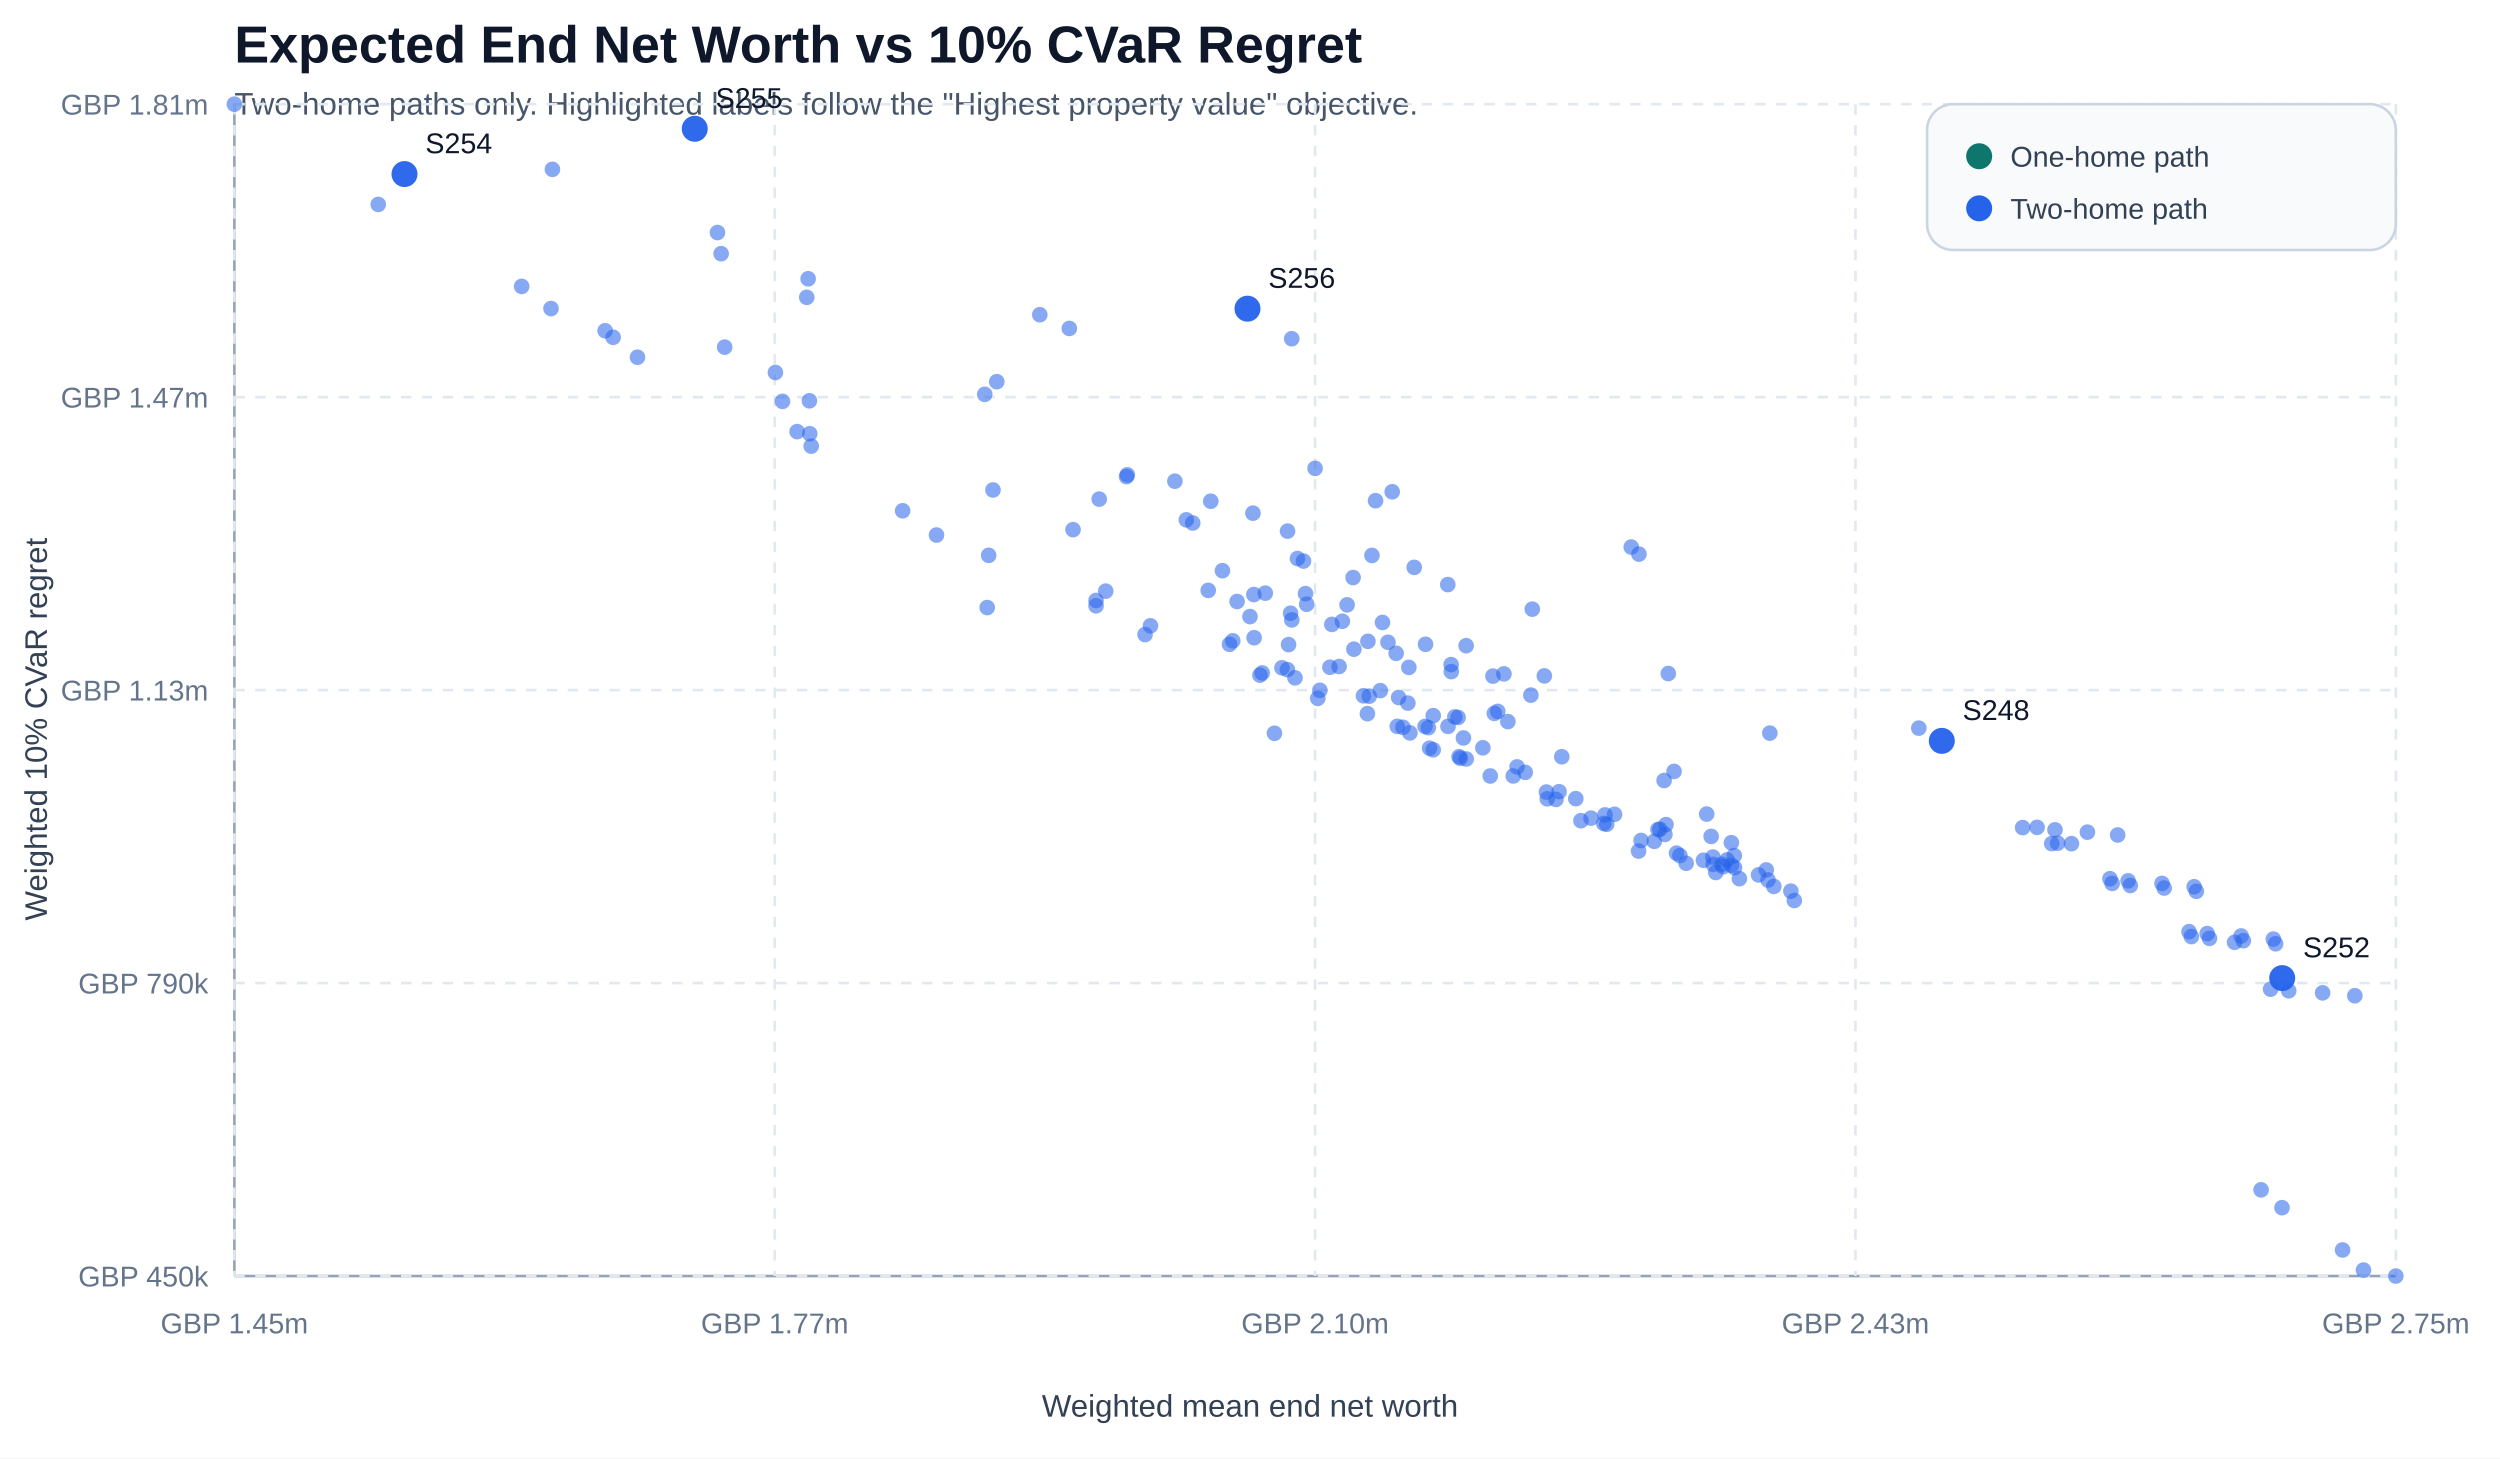
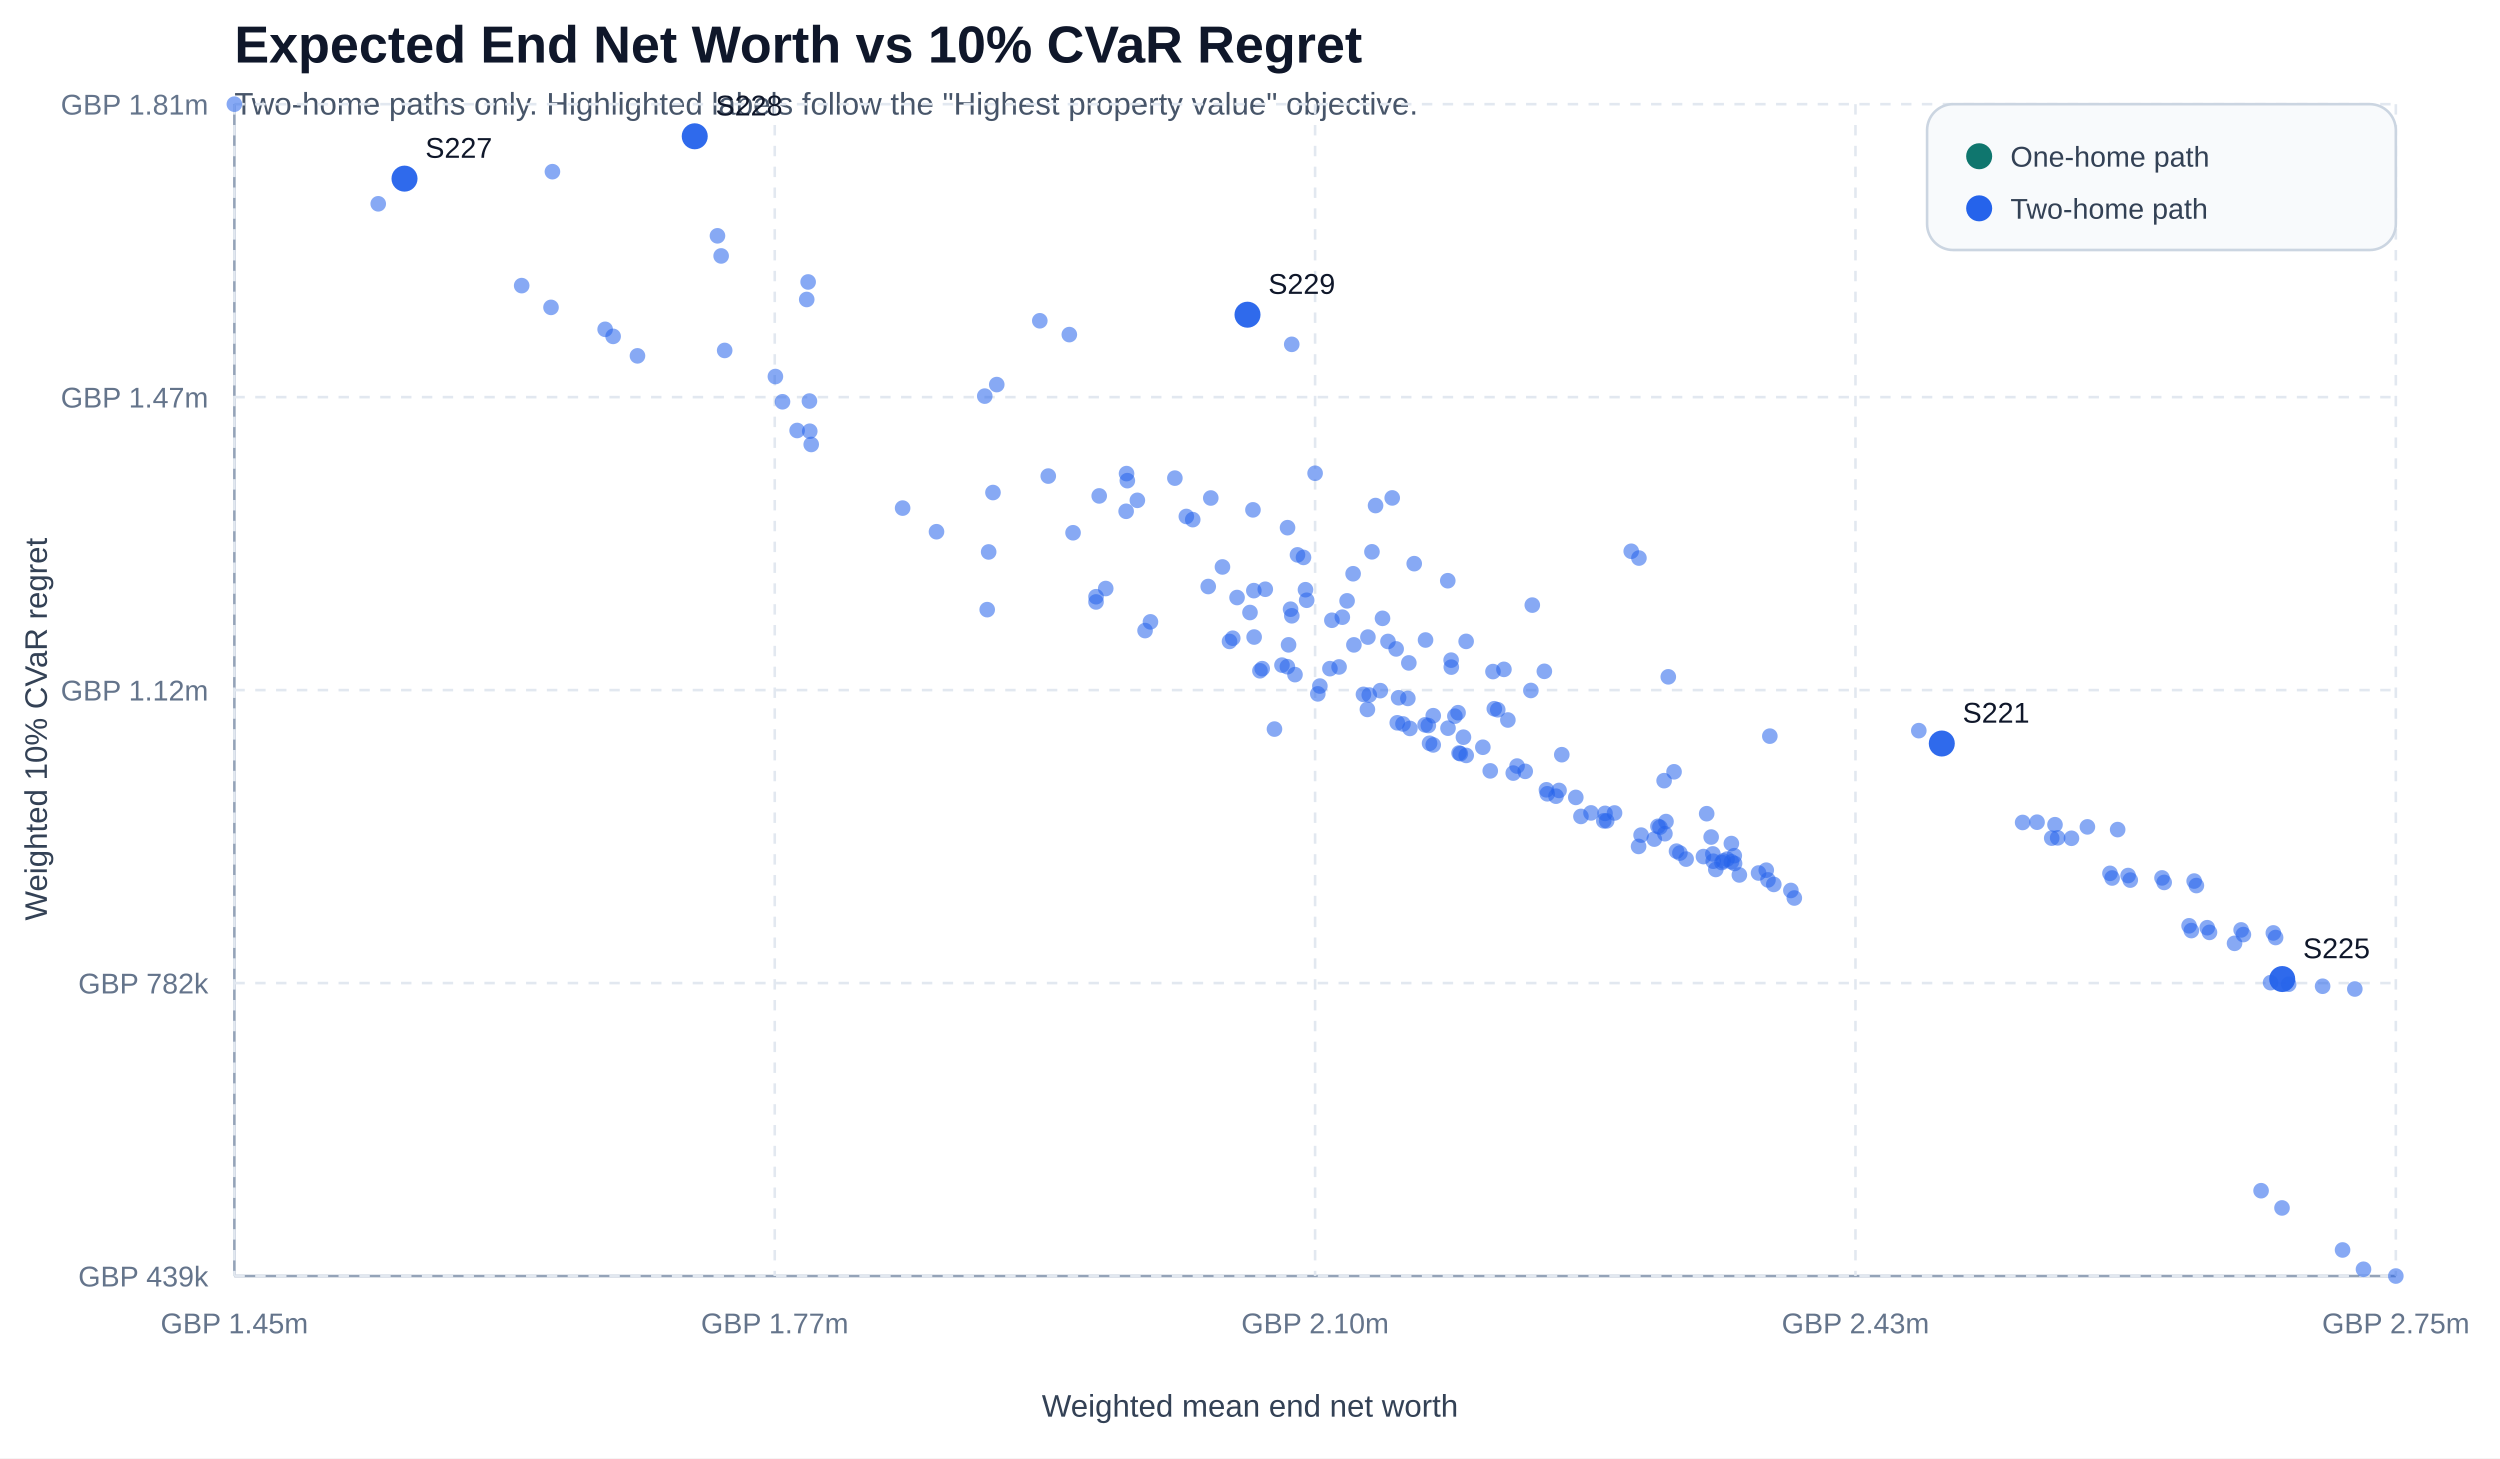
<svg xmlns="http://www.w3.org/2000/svg" width="960" height="560" viewBox="0 0 960 560">
  <rect width="960" height="560" fill="#ffffff" />
  <text x="90" y="24" font-size="20" font-family="Arial, sans-serif" font-weight="700" fill="#0f172a">Expected End Net Worth vs 10% CVaR Regret</text>
  <text x="90" y="44" font-size="12" font-family="Arial, sans-serif" fill="#475569">Two-home paths only. Highlighted labels follow the "Highest property value" objective.</text>
  <line x1="90" y1="490" x2="920" y2="490" stroke="#94a3b8" />
  <line x1="90" y1="40" x2="90" y2="490" stroke="#94a3b8" />
  <line x1="90" y1="40" x2="90" y2="490" stroke="#e2e8f0" stroke-dasharray="4 4" />
  <line x1="90" y1="490" x2="920" y2="490" stroke="#e2e8f0" stroke-dasharray="4 4" />
  <text x="90" y="512" text-anchor="middle" font-size="11" font-family="Arial, sans-serif" fill="#64748b">GBP 1.45m</text>
-   <text x="80" y="494" text-anchor="end" font-size="11" font-family="Arial, sans-serif" fill="#64748b">GBP 450k</text>
+   <text x="80" y="494" text-anchor="end" font-size="11" font-family="Arial, sans-serif" fill="#64748b">GBP 439k</text>
  <line x1="297.5" y1="40" x2="297.5" y2="490" stroke="#e2e8f0" stroke-dasharray="4 4" />
  <line x1="90" y1="377.5" x2="920" y2="377.5" stroke="#e2e8f0" stroke-dasharray="4 4" />
  <text x="297.5" y="512" text-anchor="middle" font-size="11" font-family="Arial, sans-serif" fill="#64748b">GBP 1.77m</text>
-   <text x="80" y="381.5" text-anchor="end" font-size="11" font-family="Arial, sans-serif" fill="#64748b">GBP 790k</text>
+   <text x="80" y="381.5" text-anchor="end" font-size="11" font-family="Arial, sans-serif" fill="#64748b">GBP 782k</text>
  <line x1="505" y1="40" x2="505" y2="490" stroke="#e2e8f0" stroke-dasharray="4 4" />
  <line x1="90" y1="265" x2="920" y2="265" stroke="#e2e8f0" stroke-dasharray="4 4" />
  <text x="505" y="512" text-anchor="middle" font-size="11" font-family="Arial, sans-serif" fill="#64748b">GBP 2.10m</text>
-   <text x="80" y="269" text-anchor="end" font-size="11" font-family="Arial, sans-serif" fill="#64748b">GBP 1.13m</text>
+   <text x="80" y="269" text-anchor="end" font-size="11" font-family="Arial, sans-serif" fill="#64748b">GBP 1.12m</text>
  <line x1="712.5" y1="40" x2="712.5" y2="490" stroke="#e2e8f0" stroke-dasharray="4 4" />
  <line x1="90" y1="152.5" x2="920" y2="152.5" stroke="#e2e8f0" stroke-dasharray="4 4" />
  <text x="712.5" y="512" text-anchor="middle" font-size="11" font-family="Arial, sans-serif" fill="#64748b">GBP 2.43m</text>
  <text x="80" y="156.5" text-anchor="end" font-size="11" font-family="Arial, sans-serif" fill="#64748b">GBP 1.47m</text>
  <line x1="920" y1="40" x2="920" y2="490" stroke="#e2e8f0" stroke-dasharray="4 4" />
  <line x1="90" y1="40" x2="920" y2="40" stroke="#e2e8f0" stroke-dasharray="4 4" />
  <text x="920" y="512" text-anchor="middle" font-size="11" font-family="Arial, sans-serif" fill="#64748b">GBP 2.75m</text>
  <text x="80" y="44" text-anchor="end" font-size="11" font-family="Arial, sans-serif" fill="#64748b">GBP 1.81m</text>
  <polyline points="920,490" fill="none" stroke="#0f766e" stroke-width="2.5" />
-   <circle cx="548.948" cy="287.307" r="3" fill="#2563eb" opacity="0.55" />
-   <circle cx="483.819" cy="259.259" r="3" fill="#2563eb" opacity="0.55" />
-   <circle cx="506.037" cy="268.173" r="3" fill="#2563eb" opacity="0.55" />
-   <circle cx="560.278" cy="290.574" r="3" fill="#2563eb" opacity="0.55" />
-   <circle cx="536.544" cy="278.919" r="3" fill="#2563eb" opacity="0.55" />
-   <circle cx="647.477" cy="331.497" r="3" fill="#2563eb" opacity="0.55" />
-   <circle cx="573.304" cy="259.629" r="3" fill="#2563eb" opacity="0.55" />
-   <circle cx="441.774" cy="240.305" r="3" fill="#2563eb" opacity="0.55" />
-   <circle cx="629.215" cy="326.806" r="3" fill="#2563eb" opacity="0.55" />
-   <circle cx="484.683" cy="258.403" r="3" fill="#2563eb" opacity="0.55" />
-   <circle cx="597.499" cy="306.978" r="3" fill="#2563eb" opacity="0.55" />
-   <circle cx="610.951" cy="314.172" r="3" fill="#2563eb" opacity="0.55" />
-   <circle cx="658.864" cy="335.033" r="3" fill="#2563eb" opacity="0.55" />
-   <circle cx="562.998" cy="247.95" r="3" fill="#2563eb" opacity="0.55" />
-   <circle cx="420.878" cy="232.622" r="3" fill="#2563eb" opacity="0.55" />
-   <circle cx="557.295" cy="257.907" r="3" fill="#2563eb" opacity="0.55" />
-   <circle cx="538.747" cy="279.275" r="3" fill="#2563eb" opacity="0.55" />
-   <circle cx="572.257" cy="297.981" r="3" fill="#2563eb" opacity="0.55" />
-   <circle cx="639.746" cy="316.64" r="3" fill="#2563eb" opacity="0.55" />
-   <circle cx="557.234" cy="255.202" r="3" fill="#2563eb" opacity="0.55" />
-   <circle cx="594.155" cy="306.743" r="3" fill="#2563eb" opacity="0.55" />
-   <circle cx="645.08" cy="328.547" r="3" fill="#2563eb" opacity="0.55" />
-   <circle cx="635.24" cy="323.067" r="3" fill="#2563eb" opacity="0.55" />
-   <circle cx="581.093" cy="297.969" r="3" fill="#2563eb" opacity="0.55" />
-   <circle cx="547.227" cy="278.933" r="3" fill="#2563eb" opacity="0.55" />
-   <circle cx="523.568" cy="267.195" r="3" fill="#2563eb" opacity="0.55" />
-   <circle cx="616.971" cy="316.526" r="3" fill="#2563eb" opacity="0.55" />
-   <circle cx="547.403" cy="247.413" r="3" fill="#2563eb" opacity="0.55" />
-   <circle cx="607.08" cy="315.146" r="3" fill="#2563eb" opacity="0.55" />
-   <circle cx="598.677" cy="304.01" r="3" fill="#2563eb" opacity="0.55" />
-   <circle cx="494.348" cy="257.138" r="3" fill="#2563eb" opacity="0.55" />
-   <circle cx="615.855" cy="316.222" r="3" fill="#2563eb" opacity="0.55" />
-   <circle cx="585.686" cy="296.582" r="3" fill="#2563eb" opacity="0.55" />
-   <circle cx="541.406" cy="281.431" r="3" fill="#2563eb" opacity="0.55" />
-   <circle cx="561.961" cy="283.378" r="3" fill="#2563eb" opacity="0.55" />
-   <circle cx="550.353" cy="287.926" r="3" fill="#2563eb" opacity="0.55" />
-   <circle cx="667.917" cy="337.403" r="3" fill="#2563eb" opacity="0.55" />
-   <circle cx="540.991" cy="256.274" r="3" fill="#2563eb" opacity="0.55" />
-   <circle cx="536.123" cy="250.864" r="3" fill="#2563eb" opacity="0.55" />
-   <circle cx="619.985" cy="312.706" r="3" fill="#2563eb" opacity="0.55" />
-   <circle cx="530.882" cy="239.033" r="3" fill="#2563eb" opacity="0.55" />
-   <circle cx="654.128" cy="330.338" r="3" fill="#2563eb" opacity="0.55" />
-   <circle cx="472.132" cy="247.413" r="3" fill="#2563eb" opacity="0.55" />
-   <circle cx="517.278" cy="232.266" r="3" fill="#2563eb" opacity="0.55" />
-   <circle cx="689.018" cy="345.784" r="3" fill="#2563eb" opacity="0.55" />
-   <circle cx="630.179" cy="322.756" r="3" fill="#2563eb" opacity="0.55" />
-   <circle cx="582.558" cy="294.483" r="3" fill="#2563eb" opacity="0.55" />
-   <circle cx="525.795" cy="267.325" r="3" fill="#2563eb" opacity="0.55" />
-   <circle cx="616.338" cy="312.933" r="3" fill="#2563eb" opacity="0.55" />
-   <circle cx="540.614" cy="269.986" r="3" fill="#2563eb" opacity="0.55" />
-   <circle cx="525.278" cy="246.27" r="3" fill="#2563eb" opacity="0.55" />
-   <circle cx="506.828" cy="265.068" r="3" fill="#2563eb" opacity="0.55" />
-   <circle cx="511.439" cy="239.77" r="3" fill="#2563eb" opacity="0.55" />
-   <circle cx="605.105" cy="306.682" r="3" fill="#2563eb" opacity="0.55" />
-   <circle cx="661.717" cy="332.794" r="3" fill="#2563eb" opacity="0.55" />
-   <circle cx="560.763" cy="291.167" r="3" fill="#2563eb" opacity="0.55" />
-   <circle cx="496.055" cy="238.049" r="3" fill="#2563eb" opacity="0.55" />
-   <circle cx="473.375" cy="246.078" r="3" fill="#2563eb" opacity="0.55" />
-   <circle cx="657.869" cy="331.93" r="3" fill="#2563eb" opacity="0.55" />
-   <circle cx="664.874" cy="332.277" r="3" fill="#2563eb" opacity="0.55" />
-   <circle cx="420.879" cy="230.565" r="3" fill="#2563eb" opacity="0.55" />
-   <circle cx="643.78" cy="327.597" r="3" fill="#2563eb" opacity="0.55" />
-   <circle cx="593.834" cy="304.141" r="3" fill="#2563eb" opacity="0.55" />
-   <circle cx="569.41" cy="287.16" r="3" fill="#2563eb" opacity="0.55" />
-   <circle cx="657.736" cy="329.112" r="3" fill="#2563eb" opacity="0.55" />
-   <circle cx="525.082" cy="274.048" r="3" fill="#2563eb" opacity="0.55" />
-   <circle cx="587.854" cy="266.93" r="3" fill="#2563eb" opacity="0.55" />
-   <circle cx="599.722" cy="290.592" r="3" fill="#2563eb" opacity="0.55" />
-   <circle cx="492.278" cy="256.429" r="3" fill="#2563eb" opacity="0.55" />
-   <circle cx="593.03" cy="259.534" r="3" fill="#2563eb" opacity="0.55" />
-   <circle cx="573.814" cy="273.948" r="3" fill="#2563eb" opacity="0.55" />
-   <circle cx="497.277" cy="260.281" r="3" fill="#2563eb" opacity="0.55" />
-   <circle cx="515.452" cy="238.568" r="3" fill="#2563eb" opacity="0.55" />
-   <circle cx="681.139" cy="340.381" r="3" fill="#2563eb" opacity="0.55" />
-   <circle cx="559.901" cy="275.499" r="3" fill="#2563eb" opacity="0.55" />
-   <circle cx="577.509" cy="258.764" r="3" fill="#2563eb" opacity="0.55" />
-   <circle cx="575.135" cy="273.167" r="3" fill="#2563eb" opacity="0.55" />
-   <circle cx="661.206" cy="331.886" r="3" fill="#2563eb" opacity="0.55" />
-   <circle cx="481.587" cy="244.889" r="3" fill="#2563eb" opacity="0.55" />
-   <circle cx="548.478" cy="279.411" r="3" fill="#2563eb" opacity="0.55" />
-   <circle cx="636.646" cy="318.522" r="3" fill="#2563eb" opacity="0.55" />
-   <circle cx="501.764" cy="232.029" r="3" fill="#2563eb" opacity="0.55" />
-   <circle cx="655.364" cy="312.598" r="3" fill="#2563eb" opacity="0.55" />
-   <circle cx="675.289" cy="335.958" r="3" fill="#2563eb" opacity="0.55" />
-   <circle cx="519.898" cy="249.292" r="3" fill="#2563eb" opacity="0.55" />
+   <circle cx="548.948" cy="285.415" r="3" fill="#2563eb" opacity="0.55" />
+   <circle cx="483.819" cy="257.584" r="3" fill="#2563eb" opacity="0.55" />
+   <circle cx="506.037" cy="266.446" r="3" fill="#2563eb" opacity="0.55" />
+   <circle cx="560.278" cy="289.164" r="3" fill="#2563eb" opacity="0.55" />
+   <circle cx="536.544" cy="277.553" r="3" fill="#2563eb" opacity="0.55" />
+   <circle cx="647.477" cy="329.896" r="3" fill="#2563eb" opacity="0.55" />
+   <circle cx="441.774" cy="238.793" r="3" fill="#2563eb" opacity="0.55" />
+   <circle cx="573.304" cy="257.886" r="3" fill="#2563eb" opacity="0.55" />
+   <circle cx="629.215" cy="325.03" r="3" fill="#2563eb" opacity="0.55" />
+   <circle cx="484.683" cy="256.763" r="3" fill="#2563eb" opacity="0.55" />
+   <circle cx="597.499" cy="305.733" r="3" fill="#2563eb" opacity="0.55" />
+   <circle cx="610.951" cy="312.157" r="3" fill="#2563eb" opacity="0.55" />
+   <circle cx="658.864" cy="333.877" r="3" fill="#2563eb" opacity="0.55" />
+   <circle cx="562.998" cy="246.292" r="3" fill="#2563eb" opacity="0.55" />
+   <circle cx="420.878" cy="231.15" r="3" fill="#2563eb" opacity="0.55" />
+   <circle cx="557.295" cy="256.173" r="3" fill="#2563eb" opacity="0.55" />
+   <circle cx="538.747" cy="277.993" r="3" fill="#2563eb" opacity="0.55" />
+   <circle cx="572.257" cy="296.018" r="3" fill="#2563eb" opacity="0.55" />
+   <circle cx="639.746" cy="315.482" r="3" fill="#2563eb" opacity="0.55" />
+   <circle cx="557.234" cy="253.497" r="3" fill="#2563eb" opacity="0.55" />
+   <circle cx="594.155" cy="304.814" r="3" fill="#2563eb" opacity="0.55" />
+   <circle cx="645.08" cy="327.574" r="3" fill="#2563eb" opacity="0.55" />
+   <circle cx="635.24" cy="322.22" r="3" fill="#2563eb" opacity="0.55" />
+   <circle cx="581.093" cy="296.868" r="3" fill="#2563eb" opacity="0.55" />
+   <circle cx="547.227" cy="278.343" r="3" fill="#2563eb" opacity="0.55" />
+   <circle cx="523.568" cy="266.64" r="3" fill="#2563eb" opacity="0.55" />
+   <circle cx="616.971" cy="315.213" r="3" fill="#2563eb" opacity="0.55" />
+   <circle cx="547.403" cy="245.765" r="3" fill="#2563eb" opacity="0.55" />
+   <circle cx="607.08" cy="313.507" r="3" fill="#2563eb" opacity="0.55" />
+   <circle cx="598.677" cy="303.532" r="3" fill="#2563eb" opacity="0.55" />
+   <circle cx="494.348" cy="256.014" r="3" fill="#2563eb" opacity="0.55" />
+   <circle cx="615.855" cy="315.202" r="3" fill="#2563eb" opacity="0.55" />
+   <circle cx="585.686" cy="296.196" r="3" fill="#2563eb" opacity="0.55" />
+   <circle cx="561.961" cy="283.082" r="3" fill="#2563eb" opacity="0.55" />
+   <circle cx="541.406" cy="279.715" r="3" fill="#2563eb" opacity="0.55" />
+   <circle cx="550.353" cy="286.052" r="3" fill="#2563eb" opacity="0.55" />
+   <circle cx="667.917" cy="335.982" r="3" fill="#2563eb" opacity="0.55" />
+   <circle cx="619.985" cy="312.181" r="3" fill="#2563eb" opacity="0.55" />
+   <circle cx="540.991" cy="254.559" r="3" fill="#2563eb" opacity="0.55" />
+   <circle cx="536.123" cy="249.184" r="3" fill="#2563eb" opacity="0.55" />
+   <circle cx="530.882" cy="237.443" r="3" fill="#2563eb" opacity="0.55" />
+   <circle cx="654.128" cy="328.925" r="3" fill="#2563eb" opacity="0.55" />
+   <circle cx="472.132" cy="246.303" r="3" fill="#2563eb" opacity="0.55" />
+   <circle cx="517.278" cy="230.728" r="3" fill="#2563eb" opacity="0.55" />
+   <circle cx="582.558" cy="294.166" r="3" fill="#2563eb" opacity="0.55" />
+   <circle cx="525.795" cy="266.894" r="3" fill="#2563eb" opacity="0.55" />
+   <circle cx="689.018" cy="344.838" r="3" fill="#2563eb" opacity="0.55" />
+   <circle cx="630.179" cy="320.685" r="3" fill="#2563eb" opacity="0.55" />
+   <circle cx="616.338" cy="312.333" r="3" fill="#2563eb" opacity="0.55" />
+   <circle cx="540.614" cy="268.191" r="3" fill="#2563eb" opacity="0.55" />
+   <circle cx="525.278" cy="244.641" r="3" fill="#2563eb" opacity="0.55" />
+   <circle cx="506.828" cy="263.449" r="3" fill="#2563eb" opacity="0.55" />
+   <circle cx="605.105" cy="306.202" r="3" fill="#2563eb" opacity="0.55" />
+   <circle cx="511.439" cy="238.181" r="3" fill="#2563eb" opacity="0.55" />
+   <circle cx="661.717" cy="330.586" r="3" fill="#2563eb" opacity="0.55" />
+   <circle cx="560.763" cy="289.418" r="3" fill="#2563eb" opacity="0.55" />
+   <circle cx="496.055" cy="236.467" r="3" fill="#2563eb" opacity="0.55" />
+   <circle cx="473.375" cy="245.078" r="3" fill="#2563eb" opacity="0.55" />
+   <circle cx="657.869" cy="330.706" r="3" fill="#2563eb" opacity="0.55" />
+   <circle cx="664.874" cy="330.934" r="3" fill="#2563eb" opacity="0.55" />
+   <circle cx="643.78" cy="326.843" r="3" fill="#2563eb" opacity="0.55" />
+   <circle cx="420.879" cy="229.136" r="3" fill="#2563eb" opacity="0.55" />
+   <circle cx="569.41" cy="286.943" r="3" fill="#2563eb" opacity="0.55" />
+   <circle cx="593.834" cy="303.283" r="3" fill="#2563eb" opacity="0.55" />
+   <circle cx="657.736" cy="327.906" r="3" fill="#2563eb" opacity="0.55" />
+   <circle cx="525.082" cy="272.42" r="3" fill="#2563eb" opacity="0.55" />
+   <circle cx="587.854" cy="265.142" r="3" fill="#2563eb" opacity="0.55" />
+   <circle cx="599.722" cy="289.803" r="3" fill="#2563eb" opacity="0.55" />
+   <circle cx="492.278" cy="255.403" r="3" fill="#2563eb" opacity="0.55" />
+   <circle cx="593.03" cy="257.788" r="3" fill="#2563eb" opacity="0.55" />
+   <circle cx="573.814" cy="272.155" r="3" fill="#2563eb" opacity="0.55" />
+   <circle cx="497.277" cy="259.056" r="3" fill="#2563eb" opacity="0.55" />
+   <circle cx="681.139" cy="339.621" r="3" fill="#2563eb" opacity="0.55" />
+   <circle cx="515.452" cy="236.995" r="3" fill="#2563eb" opacity="0.55" />
+   <circle cx="559.901" cy="273.676" r="3" fill="#2563eb" opacity="0.55" />
+   <circle cx="575.135" cy="272.55" r="3" fill="#2563eb" opacity="0.55" />
+   <circle cx="481.587" cy="244.621" r="3" fill="#2563eb" opacity="0.55" />
+   <circle cx="661.206" cy="331.213" r="3" fill="#2563eb" opacity="0.55" />
+   <circle cx="577.509" cy="257.035" r="3" fill="#2563eb" opacity="0.55" />
+   <circle cx="548.478" cy="278.603" r="3" fill="#2563eb" opacity="0.55" />
+   <circle cx="636.646" cy="317.303" r="3" fill="#2563eb" opacity="0.55" />
+   <circle cx="655.364" cy="312.46" r="3" fill="#2563eb" opacity="0.55" />
+   <circle cx="501.764" cy="230.498" r="3" fill="#2563eb" opacity="0.55" />
+   <circle cx="675.289" cy="335.236" r="3" fill="#2563eb" opacity="0.55" />
+   <circle cx="519.898" cy="247.633" r="3" fill="#2563eb" opacity="0.55" />
  <circle cx="920" cy="490" r="3" fill="#2563eb" opacity="0.55" />
-   <circle cx="666.078" cy="333.184" r="3" fill="#2563eb" opacity="0.55" />
-   <circle cx="501.299" cy="227.953" r="3" fill="#2563eb" opacity="0.55" />
-   <circle cx="543.06" cy="217.873" r="3" fill="#2563eb" opacity="0.55" />
-   <circle cx="907.579" cy="487.71" r="3" fill="#2563eb" opacity="0.55" />
-   <circle cx="563.026" cy="291.444" r="3" fill="#2563eb" opacity="0.55" />
-   <circle cx="665.966" cy="328.544" r="3" fill="#2563eb" opacity="0.55" />
-   <circle cx="639.327" cy="320.419" r="3" fill="#2563eb" opacity="0.55" />
-   <circle cx="530.039" cy="265.198" r="3" fill="#2563eb" opacity="0.55" />
-   <circle cx="424.601" cy="226.998" r="3" fill="#2563eb" opacity="0.55" />
-   <circle cx="495.575" cy="235.485" r="3" fill="#2563eb" opacity="0.55" />
-   <circle cx="479.996" cy="236.771" r="3" fill="#2563eb" opacity="0.55" />
-   <circle cx="899.545" cy="479.994" r="3" fill="#2563eb" opacity="0.55" />
-   <circle cx="678.246" cy="334.051" r="3" fill="#2563eb" opacity="0.55" />
-   <circle cx="359.614" cy="205.456" r="3" fill="#2563eb" opacity="0.55" />
-   <circle cx="579.023" cy="277.092" r="3" fill="#2563eb" opacity="0.55" />
-   <circle cx="642.835" cy="296.224" r="3" fill="#2563eb" opacity="0.55" />
-   <circle cx="637.413" cy="318.457" r="3" fill="#2563eb" opacity="0.55" />
-   <circle cx="379.644" cy="213.258" r="3" fill="#2563eb" opacity="0.55" />
-   <circle cx="519.594" cy="221.778" r="3" fill="#2563eb" opacity="0.55" />
-   <circle cx="687.695" cy="342.195" r="3" fill="#2563eb" opacity="0.55" />
-   <circle cx="555.944" cy="224.473" r="3" fill="#2563eb" opacity="0.55" />
-   <circle cx="550.366" cy="274.808" r="3" fill="#2563eb" opacity="0.55" />
-   <circle cx="663.211" cy="330.19" r="3" fill="#2563eb" opacity="0.55" />
-   <circle cx="475.028" cy="230.975" r="3" fill="#2563eb" opacity="0.55" />
-   <circle cx="639.023" cy="299.706" r="3" fill="#2563eb" opacity="0.55" />
-   <circle cx="588.4" cy="233.914" r="3" fill="#2563eb" opacity="0.55" />
-   <circle cx="657.083" cy="321.18" r="3" fill="#2563eb" opacity="0.55" />
-   <circle cx="876.291" cy="463.748" r="3" fill="#2563eb" opacity="0.55" />
-   <circle cx="526.828" cy="213.289" r="3" fill="#2563eb" opacity="0.55" />
-   <circle cx="494.806" cy="247.53" r="3" fill="#2563eb" opacity="0.55" />
-   <circle cx="500.543" cy="215.453" r="3" fill="#2563eb" opacity="0.55" />
-   <circle cx="485.869" cy="227.765" r="3" fill="#2563eb" opacity="0.55" />
-   <circle cx="514.207" cy="255.944" r="3" fill="#2563eb" opacity="0.55" />
-   <circle cx="868.256" cy="456.893" r="3" fill="#2563eb" opacity="0.55" />
-   <circle cx="678.907" cy="337.895" r="3" fill="#2563eb" opacity="0.55" />
-   <circle cx="537.065" cy="267.843" r="3" fill="#2563eb" opacity="0.55" />
-   <circle cx="558.667" cy="275.278" r="3" fill="#2563eb" opacity="0.55" />
-   <circle cx="664.845" cy="323.592" r="3" fill="#2563eb" opacity="0.55" />
-   <circle cx="532.982" cy="246.636" r="3" fill="#2563eb" opacity="0.55" />
-   <circle cx="481.474" cy="228.309" r="3" fill="#2563eb" opacity="0.55" />
-   <circle cx="498.235" cy="214.471" r="3" fill="#2563eb" opacity="0.55" />
-   <circle cx="469.42" cy="219.146" r="3" fill="#2563eb" opacity="0.55" />
-   <circle cx="463.96" cy="226.704" r="3" fill="#2563eb" opacity="0.55" />
-   <circle cx="904.251" cy="382.362" r="3" fill="#2563eb" opacity="0.55" />
-   <circle cx="891.881" cy="381.26" r="3" fill="#2563eb" opacity="0.55" />
-   <circle cx="878.859" cy="380.452" r="3" fill="#2563eb" opacity="0.55" />
-   <circle cx="494.413" cy="203.945" r="3" fill="#2563eb" opacity="0.55" />
-   <circle cx="871.896" cy="379.851" r="3" fill="#2563eb" opacity="0.55" />
-   <circle cx="876.37" cy="375.593" r="5" fill="#2563eb" opacity="0.95" />
-   <text x="884.37" y="367.593" font-size="11" font-family="Arial, sans-serif" fill="#0f172a">S252</text>
-   <circle cx="873.832" cy="362.41" r="3" fill="#2563eb" opacity="0.55" />
-   <circle cx="872.962" cy="360.617" r="3" fill="#2563eb" opacity="0.55" />
-   <circle cx="861.462" cy="361.223" r="3" fill="#2563eb" opacity="0.55" />
-   <circle cx="858.065" cy="361.854" r="3" fill="#2563eb" opacity="0.55" />
-   <circle cx="860.592" cy="359.405" r="3" fill="#2563eb" opacity="0.55" />
-   <circle cx="848.44" cy="360.338" r="3" fill="#2563eb" opacity="0.55" />
-   <circle cx="847.57" cy="358.497" r="3" fill="#2563eb" opacity="0.55" />
-   <circle cx="841.477" cy="359.65" r="3" fill="#2563eb" opacity="0.55" />
-   <circle cx="840.608" cy="357.774" r="3" fill="#2563eb" opacity="0.55" />
-   <circle cx="458.008" cy="200.837" r="3" fill="#2563eb" opacity="0.55" />
-   <circle cx="843.412" cy="342.261" r="3" fill="#2563eb" opacity="0.55" />
-   <circle cx="481.137" cy="197.053" r="3" fill="#2563eb" opacity="0.55" />
-   <circle cx="842.559" cy="340.507" r="3" fill="#2563eb" opacity="0.55" />
-   <circle cx="831.043" cy="340.99" r="3" fill="#2563eb" opacity="0.55" />
-   <circle cx="830.212" cy="339.225" r="3" fill="#2563eb" opacity="0.55" />
-   <circle cx="818.02" cy="340.026" r="3" fill="#2563eb" opacity="0.55" />
-   <circle cx="817.193" cy="338.241" r="3" fill="#2563eb" opacity="0.55" />
-   <circle cx="811.058" cy="339.234" r="3" fill="#2563eb" opacity="0.55" />
-   <circle cx="810.231" cy="337.415" r="3" fill="#2563eb" opacity="0.55" />
-   <circle cx="813.179" cy="320.633" r="3" fill="#2563eb" opacity="0.55" />
-   <circle cx="795.443" cy="323.956" r="3" fill="#2563eb" opacity="0.55" />
-   <circle cx="790.142" cy="323.778" r="3" fill="#2563eb" opacity="0.55" />
-   <circle cx="787.86" cy="323.939" r="3" fill="#2563eb" opacity="0.55" />
-   <circle cx="801.564" cy="319.547" r="3" fill="#2563eb" opacity="0.55" />
-   <circle cx="789.117" cy="318.656" r="3" fill="#2563eb" opacity="0.55" />
-   <circle cx="455.556" cy="199.611" r="3" fill="#2563eb" opacity="0.55" />
-   <circle cx="782.229" cy="317.701" r="3" fill="#2563eb" opacity="0.55" />
-   <circle cx="464.938" cy="192.469" r="3" fill="#2563eb" opacity="0.55" />
-   <circle cx="776.691" cy="317.793" r="3" fill="#2563eb" opacity="0.55" />
-   <circle cx="422.095" cy="191.66" r="3" fill="#2563eb" opacity="0.55" />
-   <circle cx="745.649" cy="284.491" r="5" fill="#2563eb" opacity="0.95" />
-   <text x="753.649" y="276.491" font-size="11" font-family="Arial, sans-serif" fill="#0f172a">S248</text>
-   <circle cx="736.821" cy="279.597" r="3" fill="#2563eb" opacity="0.55" />
-   <circle cx="451.151" cy="184.775" r="3" fill="#2563eb" opacity="0.55" />
-   <circle cx="679.615" cy="281.518" r="3" fill="#2563eb" opacity="0.55" />
-   <circle cx="432.591" cy="183.026" r="3" fill="#2563eb" opacity="0.55" />
-   <circle cx="640.623" cy="258.645" r="3" fill="#2563eb" opacity="0.55" />
-   <circle cx="556.035" cy="278.934" r="3" fill="#2563eb" opacity="0.55" />
-   <circle cx="489.395" cy="281.578" r="3" fill="#2563eb" opacity="0.55" />
-   <circle cx="510.691" cy="256.214" r="3" fill="#2563eb" opacity="0.55" />
-   <circle cx="629.353" cy="212.781" r="3" fill="#2563eb" opacity="0.55" />
-   <circle cx="626.394" cy="210.073" r="3" fill="#2563eb" opacity="0.55" />
-   <circle cx="534.608" cy="188.843" r="3" fill="#2563eb" opacity="0.55" />
-   <circle cx="379.087" cy="233.3" r="3" fill="#2563eb" opacity="0.55" />
-   <circle cx="439.704" cy="243.677" r="3" fill="#2563eb" opacity="0.55" />
-   <circle cx="528.213" cy="192.268" r="3" fill="#2563eb" opacity="0.55" />
-   <circle cx="432.899" cy="182.331" r="3" fill="#2563eb" opacity="0.55" />
-   <circle cx="504.999" cy="179.85" r="3" fill="#2563eb" opacity="0.55" />
-   <circle cx="412.051" cy="203.39" r="3" fill="#2563eb" opacity="0.55" />
-   <circle cx="311.507" cy="171.32" r="3" fill="#2563eb" opacity="0.55" />
-   <circle cx="306.094" cy="165.74" r="3" fill="#2563eb" opacity="0.55" />
-   <circle cx="378.145" cy="151.431" r="3" fill="#2563eb" opacity="0.55" />
-   <circle cx="382.755" cy="146.57" r="3" fill="#2563eb" opacity="0.55" />
-   <circle cx="381.301" cy="188.151" r="3" fill="#2563eb" opacity="0.55" />
-   <circle cx="346.605" cy="196.145" r="3" fill="#2563eb" opacity="0.55" />
-   <circle cx="310.824" cy="153.901" r="3" fill="#2563eb" opacity="0.55" />
-   <circle cx="300.482" cy="154.128" r="3" fill="#2563eb" opacity="0.55" />
-   <circle cx="496.027" cy="130.067" r="3" fill="#2563eb" opacity="0.55" />
-   <circle cx="479.041" cy="118.529" r="5" fill="#2563eb" opacity="0.95" />
-   <text x="487.041" y="110.529" font-size="11" font-family="Arial, sans-serif" fill="#0f172a">S256</text>
-   <circle cx="244.789" cy="137.174" r="3" fill="#2563eb" opacity="0.55" />
-   <circle cx="310.945" cy="166.553" r="3" fill="#2563eb" opacity="0.55" />
-   <circle cx="410.622" cy="126.124" r="3" fill="#2563eb" opacity="0.55" />
-   <circle cx="235.44" cy="129.519" r="3" fill="#2563eb" opacity="0.55" />
-   <circle cx="309.782" cy="114.18" r="3" fill="#2563eb" opacity="0.55" />
-   <circle cx="399.282" cy="120.857" r="3" fill="#2563eb" opacity="0.55" />
-   <circle cx="310.324" cy="107.042" r="3" fill="#2563eb" opacity="0.55" />
-   <circle cx="297.751" cy="143.046" r="3" fill="#2563eb" opacity="0.55" />
-   <circle cx="211.586" cy="118.486" r="3" fill="#2563eb" opacity="0.55" />
-   <circle cx="276.918" cy="97.414" r="3" fill="#2563eb" opacity="0.55" />
-   <circle cx="200.321" cy="109.98" r="3" fill="#2563eb" opacity="0.55" />
-   <circle cx="278.272" cy="133.292" r="3" fill="#2563eb" opacity="0.55" />
-   <circle cx="275.506" cy="89.296" r="3" fill="#2563eb" opacity="0.55" />
-   <circle cx="232.374" cy="127.012" r="3" fill="#2563eb" opacity="0.55" />
-   <circle cx="212.132" cy="65.027" r="3" fill="#2563eb" opacity="0.55" />
-   <circle cx="145.242" cy="78.505" r="3" fill="#2563eb" opacity="0.55" />
-   <circle cx="266.782" cy="49.448" r="5" fill="#2563eb" opacity="0.95" />
-   <text x="274.782" y="41.448" font-size="11" font-family="Arial, sans-serif" fill="#0f172a">S255</text>
-   <circle cx="155.332" cy="66.837" r="5" fill="#2563eb" opacity="0.95" />
-   <text x="163.332" y="58.837" font-size="11" font-family="Arial, sans-serif" fill="#0f172a">S254</text>
+   <circle cx="666.078" cy="331.573" r="3" fill="#2563eb" opacity="0.55" />
+   <circle cx="501.299" cy="226.448" r="3" fill="#2563eb" opacity="0.55" />
+   <circle cx="543.06" cy="216.445" r="3" fill="#2563eb" opacity="0.55" />
+   <circle cx="907.579" cy="487.399" r="3" fill="#2563eb" opacity="0.55" />
+   <circle cx="563.026" cy="290.083" r="3" fill="#2563eb" opacity="0.55" />
+   <circle cx="665.966" cy="328.581" r="3" fill="#2563eb" opacity="0.55" />
+   <circle cx="530.039" cy="265.209" r="3" fill="#2563eb" opacity="0.55" />
+   <circle cx="639.327" cy="320.143" r="3" fill="#2563eb" opacity="0.55" />
+   <circle cx="424.601" cy="225.993" r="3" fill="#2563eb" opacity="0.55" />
+   <circle cx="495.575" cy="233.931" r="3" fill="#2563eb" opacity="0.55" />
+   <circle cx="479.996" cy="235.206" r="3" fill="#2563eb" opacity="0.55" />
+   <circle cx="899.545" cy="479.989" r="3" fill="#2563eb" opacity="0.55" />
+   <circle cx="678.246" cy="334.149" r="3" fill="#2563eb" opacity="0.55" />
+   <circle cx="359.614" cy="204.183" r="3" fill="#2563eb" opacity="0.55" />
+   <circle cx="642.835" cy="296.368" r="3" fill="#2563eb" opacity="0.55" />
+   <circle cx="579.023" cy="276.483" r="3" fill="#2563eb" opacity="0.55" />
+   <circle cx="637.413" cy="317.64" r="3" fill="#2563eb" opacity="0.55" />
+   <circle cx="379.644" cy="211.946" r="3" fill="#2563eb" opacity="0.55" />
+   <circle cx="519.594" cy="220.32" r="3" fill="#2563eb" opacity="0.55" />
+   <circle cx="687.695" cy="341.937" r="3" fill="#2563eb" opacity="0.55" />
+   <circle cx="550.366" cy="274.827" r="3" fill="#2563eb" opacity="0.55" />
+   <circle cx="555.944" cy="222.994" r="3" fill="#2563eb" opacity="0.55" />
+   <circle cx="663.211" cy="329.89" r="3" fill="#2563eb" opacity="0.55" />
+   <circle cx="639.023" cy="299.776" r="3" fill="#2563eb" opacity="0.55" />
+   <circle cx="475.028" cy="229.447" r="3" fill="#2563eb" opacity="0.55" />
+   <circle cx="588.4" cy="232.363" r="3" fill="#2563eb" opacity="0.55" />
+   <circle cx="657.083" cy="321.422" r="3" fill="#2563eb" opacity="0.55" />
+   <circle cx="876.291" cy="463.846" r="3" fill="#2563eb" opacity="0.55" />
+   <circle cx="526.828" cy="211.896" r="3" fill="#2563eb" opacity="0.55" />
+   <circle cx="494.806" cy="247.62" r="3" fill="#2563eb" opacity="0.55" />
+   <circle cx="500.543" cy="214.044" r="3" fill="#2563eb" opacity="0.55" />
+   <circle cx="485.869" cy="226.269" r="3" fill="#2563eb" opacity="0.55" />
+   <circle cx="514.207" cy="256.105" r="3" fill="#2563eb" opacity="0.55" />
+   <circle cx="868.256" cy="457.23" r="3" fill="#2563eb" opacity="0.55" />
+   <circle cx="678.907" cy="337.878" r="3" fill="#2563eb" opacity="0.55" />
+   <circle cx="537.065" cy="267.933" r="3" fill="#2563eb" opacity="0.55" />
+   <circle cx="558.667" cy="275.001" r="3" fill="#2563eb" opacity="0.55" />
+   <circle cx="664.845" cy="323.926" r="3" fill="#2563eb" opacity="0.55" />
+   <circle cx="532.982" cy="246.325" r="3" fill="#2563eb" opacity="0.55" />
+   <circle cx="481.474" cy="226.804" r="3" fill="#2563eb" opacity="0.55" />
+   <circle cx="498.235" cy="213.069" r="3" fill="#2563eb" opacity="0.55" />
+   <circle cx="469.42" cy="217.709" r="3" fill="#2563eb" opacity="0.55" />
+   <circle cx="463.96" cy="225.225" r="3" fill="#2563eb" opacity="0.55" />
+   <circle cx="904.251" cy="379.782" r="3" fill="#2563eb" opacity="0.55" />
+   <circle cx="891.881" cy="378.715" r="3" fill="#2563eb" opacity="0.55" />
+   <circle cx="878.859" cy="377.935" r="3" fill="#2563eb" opacity="0.55" />
+   <circle cx="494.413" cy="202.623" r="3" fill="#2563eb" opacity="0.55" />
+   <circle cx="876.37" cy="375.953" r="5" fill="#2563eb" opacity="0.95" />
+   <text x="884.37" y="367.953" font-size="11" font-family="Arial, sans-serif" fill="#0f172a">S225</text>
+   <circle cx="871.896" cy="377.334" r="3" fill="#2563eb" opacity="0.55" />
+   <circle cx="873.832" cy="360.006" r="3" fill="#2563eb" opacity="0.55" />
+   <circle cx="872.962" cy="358.24" r="3" fill="#2563eb" opacity="0.55" />
+   <circle cx="858.065" cy="362.244" r="3" fill="#2563eb" opacity="0.55" />
+   <circle cx="861.462" cy="358.874" r="3" fill="#2563eb" opacity="0.55" />
+   <circle cx="860.592" cy="357.09" r="3" fill="#2563eb" opacity="0.55" />
+   <circle cx="848.44" cy="358.035" r="3" fill="#2563eb" opacity="0.55" />
+   <circle cx="847.57" cy="356.236" r="3" fill="#2563eb" opacity="0.55" />
+   <circle cx="841.477" cy="357.34" r="3" fill="#2563eb" opacity="0.55" />
+   <circle cx="840.608" cy="355.505" r="3" fill="#2563eb" opacity="0.55" />
+   <circle cx="458.008" cy="199.539" r="3" fill="#2563eb" opacity="0.55" />
+   <circle cx="843.412" cy="340.055" r="3" fill="#2563eb" opacity="0.55" />
+   <circle cx="481.137" cy="195.784" r="3" fill="#2563eb" opacity="0.55" />
+   <circle cx="842.559" cy="338.331" r="3" fill="#2563eb" opacity="0.55" />
+   <circle cx="831.043" cy="338.854" r="3" fill="#2563eb" opacity="0.55" />
+   <circle cx="830.212" cy="337.119" r="3" fill="#2563eb" opacity="0.55" />
+   <circle cx="818.02" cy="337.957" r="3" fill="#2563eb" opacity="0.55" />
+   <circle cx="817.193" cy="336.206" r="3" fill="#2563eb" opacity="0.55" />
+   <circle cx="811.058" cy="337.154" r="3" fill="#2563eb" opacity="0.55" />
+   <circle cx="810.231" cy="335.368" r="3" fill="#2563eb" opacity="0.55" />
+   <circle cx="432.435" cy="196.337" r="3" fill="#2563eb" opacity="0.55" />
+   <circle cx="813.179" cy="318.564" r="3" fill="#2563eb" opacity="0.55" />
+   <circle cx="795.443" cy="321.898" r="3" fill="#2563eb" opacity="0.55" />
+   <circle cx="790.142" cy="321.729" r="3" fill="#2563eb" opacity="0.55" />
+   <circle cx="787.86" cy="321.843" r="3" fill="#2563eb" opacity="0.55" />
+   <circle cx="801.564" cy="317.522" r="3" fill="#2563eb" opacity="0.55" />
+   <circle cx="789.117" cy="316.686" r="3" fill="#2563eb" opacity="0.55" />
+   <circle cx="455.556" cy="198.323" r="3" fill="#2563eb" opacity="0.55" />
+   <circle cx="464.938" cy="191.235" r="3" fill="#2563eb" opacity="0.55" />
+   <circle cx="782.229" cy="315.721" r="3" fill="#2563eb" opacity="0.55" />
+   <circle cx="776.691" cy="315.828" r="3" fill="#2563eb" opacity="0.55" />
+   <circle cx="422.095" cy="190.433" r="3" fill="#2563eb" opacity="0.55" />
+   <circle cx="436.744" cy="192.131" r="3" fill="#2563eb" opacity="0.55" />
+   <circle cx="745.649" cy="285.51" r="5" fill="#2563eb" opacity="0.95" />
+   <text x="753.649" y="277.51" font-size="11" font-family="Arial, sans-serif" fill="#0f172a">S221</text>
+   <circle cx="736.821" cy="280.567" r="3" fill="#2563eb" opacity="0.55" />
+   <circle cx="679.615" cy="282.681" r="3" fill="#2563eb" opacity="0.55" />
+   <circle cx="451.151" cy="183.6" r="3" fill="#2563eb" opacity="0.55" />
+   <circle cx="432.591" cy="181.864" r="3" fill="#2563eb" opacity="0.55" />
+   <circle cx="402.534" cy="182.819" r="3" fill="#2563eb" opacity="0.55" />
+   <circle cx="640.623" cy="259.902" r="3" fill="#2563eb" opacity="0.55" />
+   <circle cx="556.035" cy="279.621" r="3" fill="#2563eb" opacity="0.55" />
+   <circle cx="489.395" cy="279.969" r="3" fill="#2563eb" opacity="0.55" />
+   <circle cx="629.353" cy="214.294" r="3" fill="#2563eb" opacity="0.55" />
+   <circle cx="510.691" cy="256.762" r="3" fill="#2563eb" opacity="0.55" />
+   <circle cx="626.394" cy="211.686" r="3" fill="#2563eb" opacity="0.55" />
+   <circle cx="534.608" cy="191.202" r="3" fill="#2563eb" opacity="0.55" />
+   <circle cx="379.087" cy="234.104" r="3" fill="#2563eb" opacity="0.55" />
+   <circle cx="439.704" cy="242.143" r="3" fill="#2563eb" opacity="0.55" />
+   <circle cx="528.213" cy="194.131" r="3" fill="#2563eb" opacity="0.55" />
+   <circle cx="432.899" cy="184.571" r="3" fill="#2563eb" opacity="0.55" />
+   <circle cx="504.999" cy="181.731" r="3" fill="#2563eb" opacity="0.55" />
+   <circle cx="412.051" cy="204.582" r="3" fill="#2563eb" opacity="0.55" />
+   <circle cx="311.507" cy="170.678" r="3" fill="#2563eb" opacity="0.55" />
+   <circle cx="306.094" cy="165.311" r="3" fill="#2563eb" opacity="0.55" />
+   <circle cx="378.145" cy="152.108" r="3" fill="#2563eb" opacity="0.55" />
+   <circle cx="382.755" cy="147.681" r="3" fill="#2563eb" opacity="0.55" />
+   <circle cx="381.301" cy="189.137" r="3" fill="#2563eb" opacity="0.55" />
+   <circle cx="346.605" cy="195.111" r="3" fill="#2563eb" opacity="0.55" />
+   <circle cx="310.824" cy="154.006" r="3" fill="#2563eb" opacity="0.55" />
+   <circle cx="300.482" cy="154.282" r="3" fill="#2563eb" opacity="0.55" />
+   <circle cx="496.027" cy="132.227" r="3" fill="#2563eb" opacity="0.55" />
+   <circle cx="479.041" cy="120.845" r="5" fill="#2563eb" opacity="0.95" />
+   <text x="487.041" y="112.845" font-size="11" font-family="Arial, sans-serif" fill="#0f172a">S229</text>
+   <circle cx="244.789" cy="136.649" r="3" fill="#2563eb" opacity="0.55" />
+   <circle cx="310.945" cy="165.593" r="3" fill="#2563eb" opacity="0.55" />
+   <circle cx="410.622" cy="128.489" r="3" fill="#2563eb" opacity="0.55" />
+   <circle cx="235.44" cy="129.169" r="3" fill="#2563eb" opacity="0.55" />
+   <circle cx="309.782" cy="115.002" r="3" fill="#2563eb" opacity="0.55" />
+   <circle cx="399.282" cy="123.178" r="3" fill="#2563eb" opacity="0.55" />
+   <circle cx="310.324" cy="108.275" r="3" fill="#2563eb" opacity="0.55" />
+   <circle cx="297.751" cy="144.591" r="3" fill="#2563eb" opacity="0.55" />
+   <circle cx="211.586" cy="118.034" r="3" fill="#2563eb" opacity="0.55" />
+   <circle cx="276.918" cy="98.278" r="3" fill="#2563eb" opacity="0.55" />
+   <circle cx="278.272" cy="134.571" r="3" fill="#2563eb" opacity="0.55" />
+   <circle cx="200.321" cy="109.678" r="3" fill="#2563eb" opacity="0.55" />
+   <circle cx="275.506" cy="90.556" r="3" fill="#2563eb" opacity="0.55" />
+   <circle cx="232.374" cy="126.458" r="3" fill="#2563eb" opacity="0.55" />
+   <circle cx="212.132" cy="65.923" r="3" fill="#2563eb" opacity="0.55" />
+   <circle cx="145.242" cy="78.259" r="3" fill="#2563eb" opacity="0.55" />
+   <circle cx="266.782" cy="52.335" r="5" fill="#2563eb" opacity="0.95" />
+   <text x="274.782" y="44.335" font-size="11" font-family="Arial, sans-serif" fill="#0f172a">S228</text>
+   <circle cx="155.332" cy="68.594" r="5" fill="#2563eb" opacity="0.95" />
+   <text x="163.332" y="60.594" font-size="11" font-family="Arial, sans-serif" fill="#0f172a">S227</text>
  <circle cx="90" cy="40" r="3" fill="#2563eb" opacity="0.55" />
  <text x="480" y="544" text-anchor="middle" font-size="12" font-family="Arial, sans-serif" fill="#334155">Weighted mean end net worth</text>
  <text x="18" y="280" transform="rotate(-90 18 280)" text-anchor="middle" font-size="12" font-family="Arial, sans-serif" fill="#334155">Weighted 10% CVaR regret</text>
  <rect x="740" y="40" width="180" height="56" rx="10" fill="#f8fafc" stroke="#cbd5e1" />
  <circle cx="760" cy="60" r="5" fill="#0f766e" />
  <text x="772" y="64" font-size="11" font-family="Arial, sans-serif" fill="#334155">One-home path</text>
  <circle cx="760" cy="80" r="5" fill="#2563eb" />
  <text x="772" y="84" font-size="11" font-family="Arial, sans-serif" fill="#334155">Two-home path</text>
</svg>
